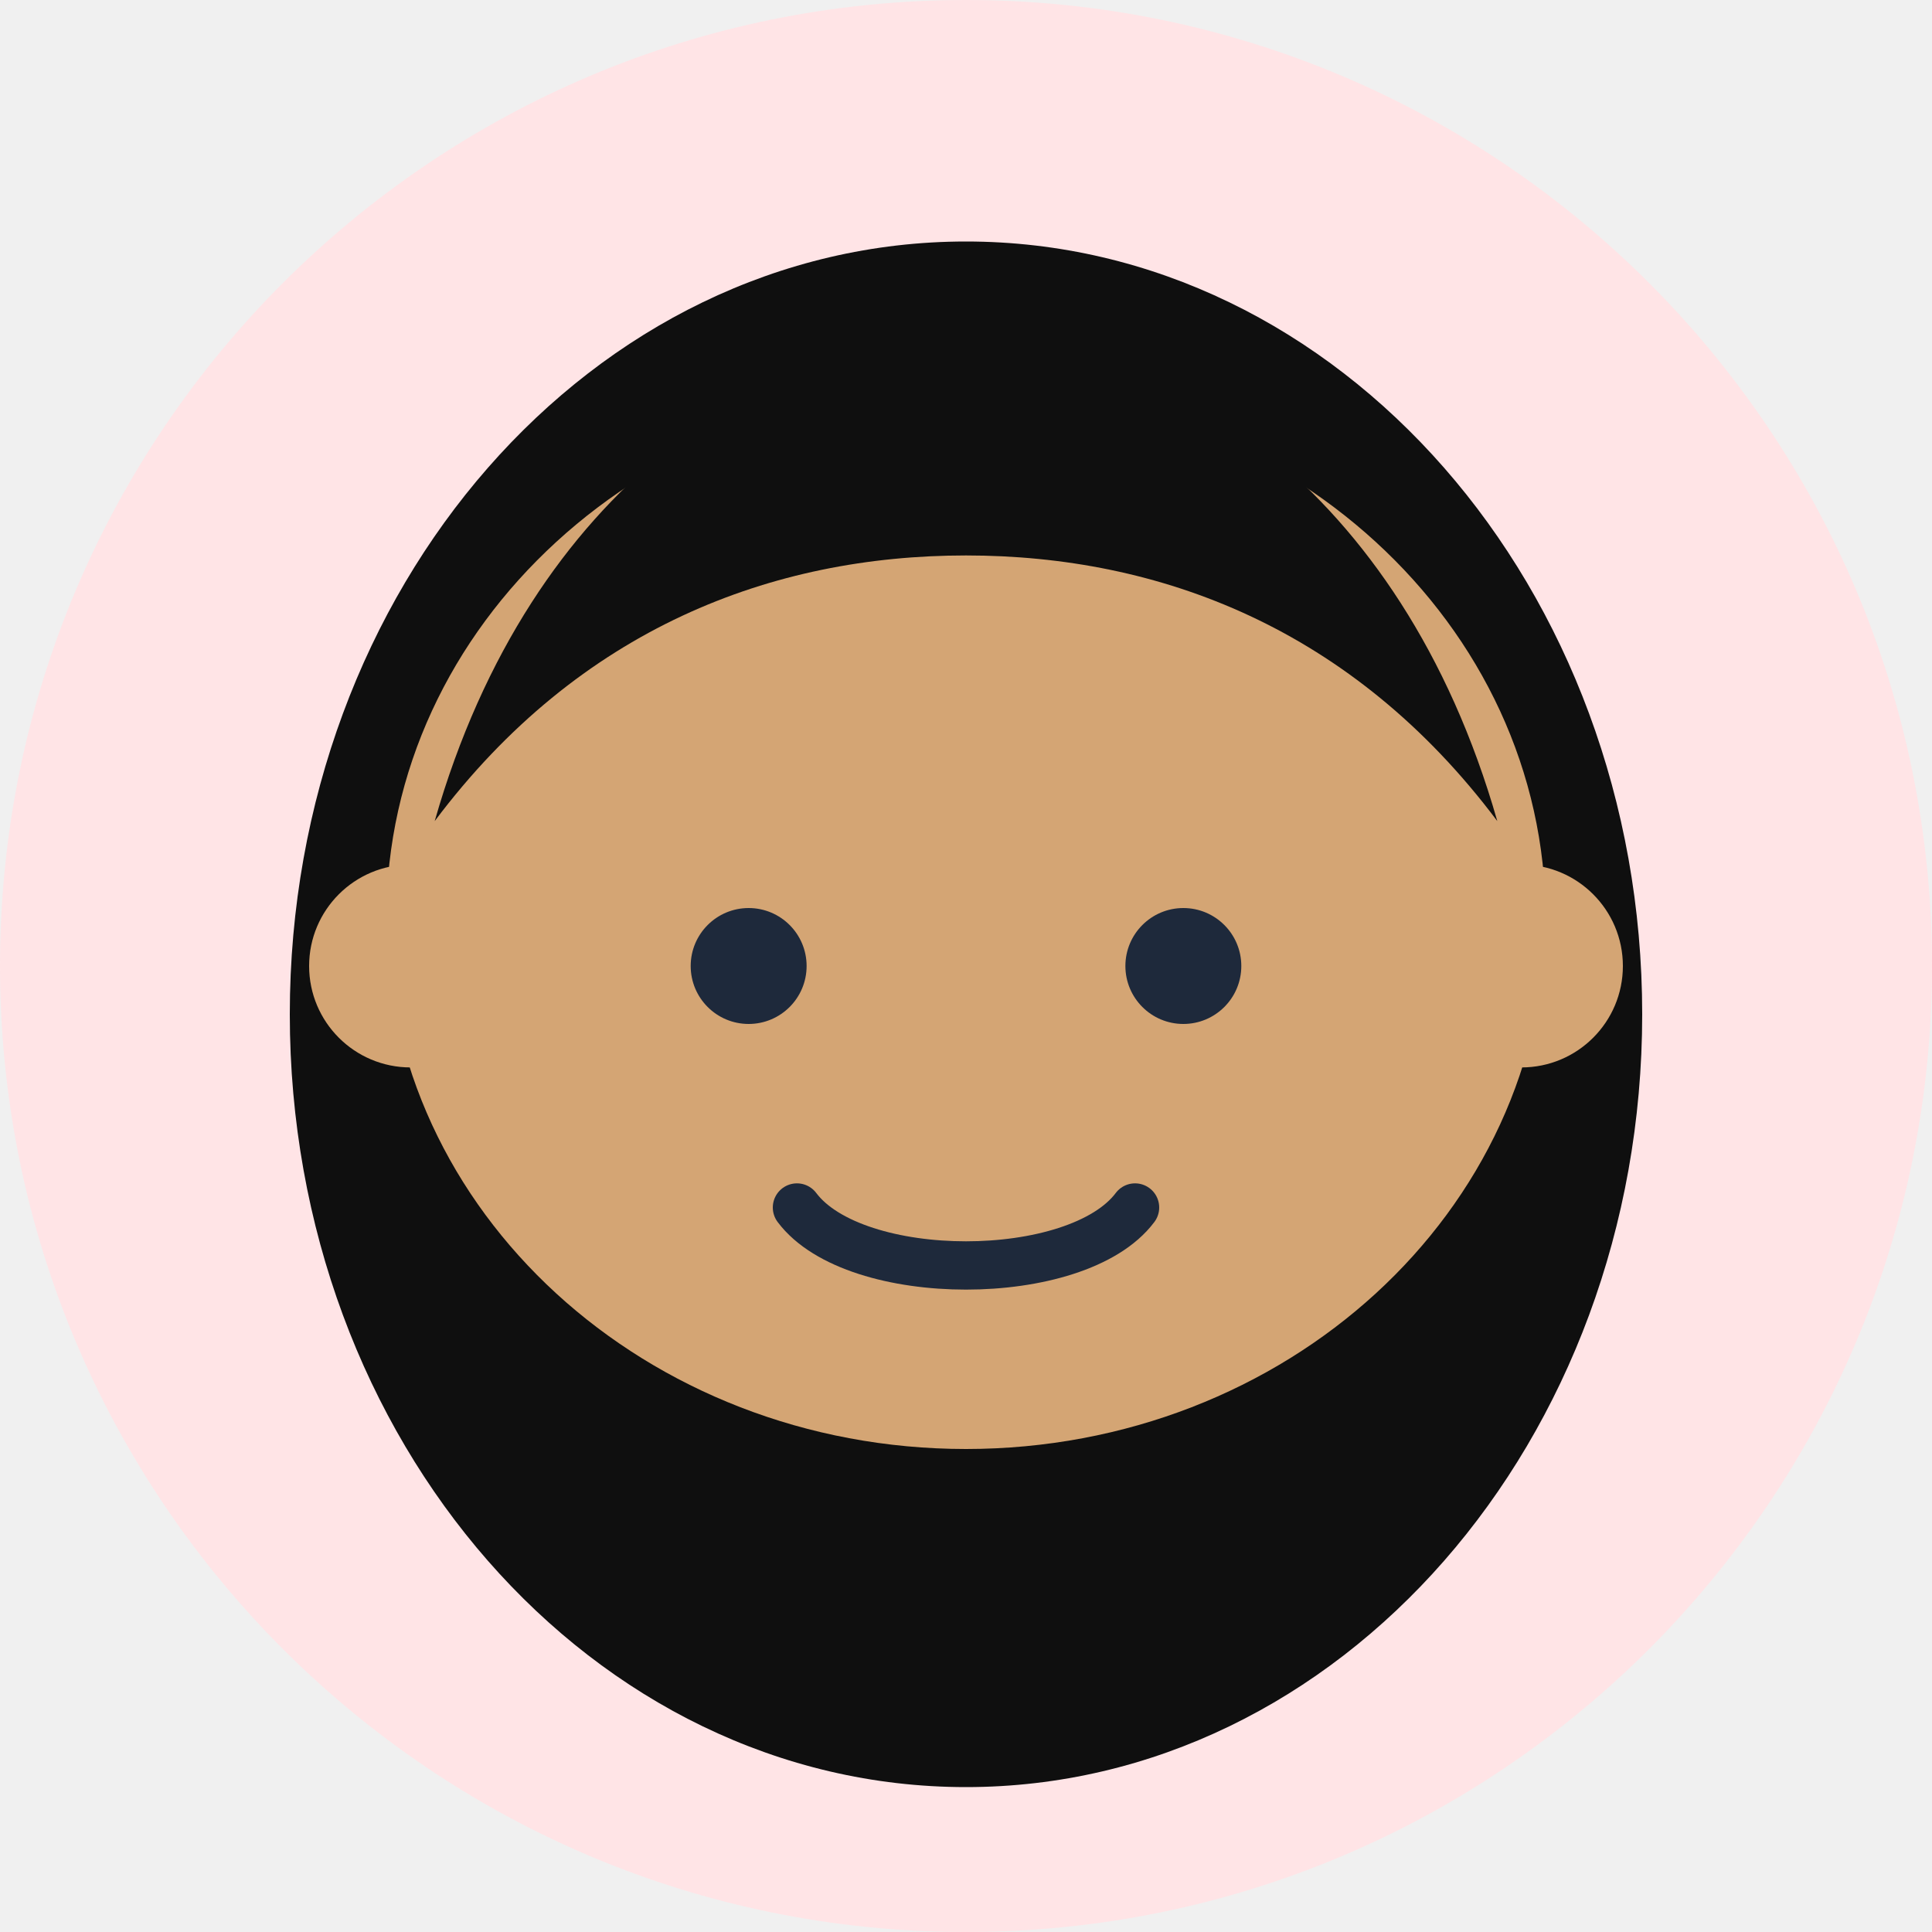
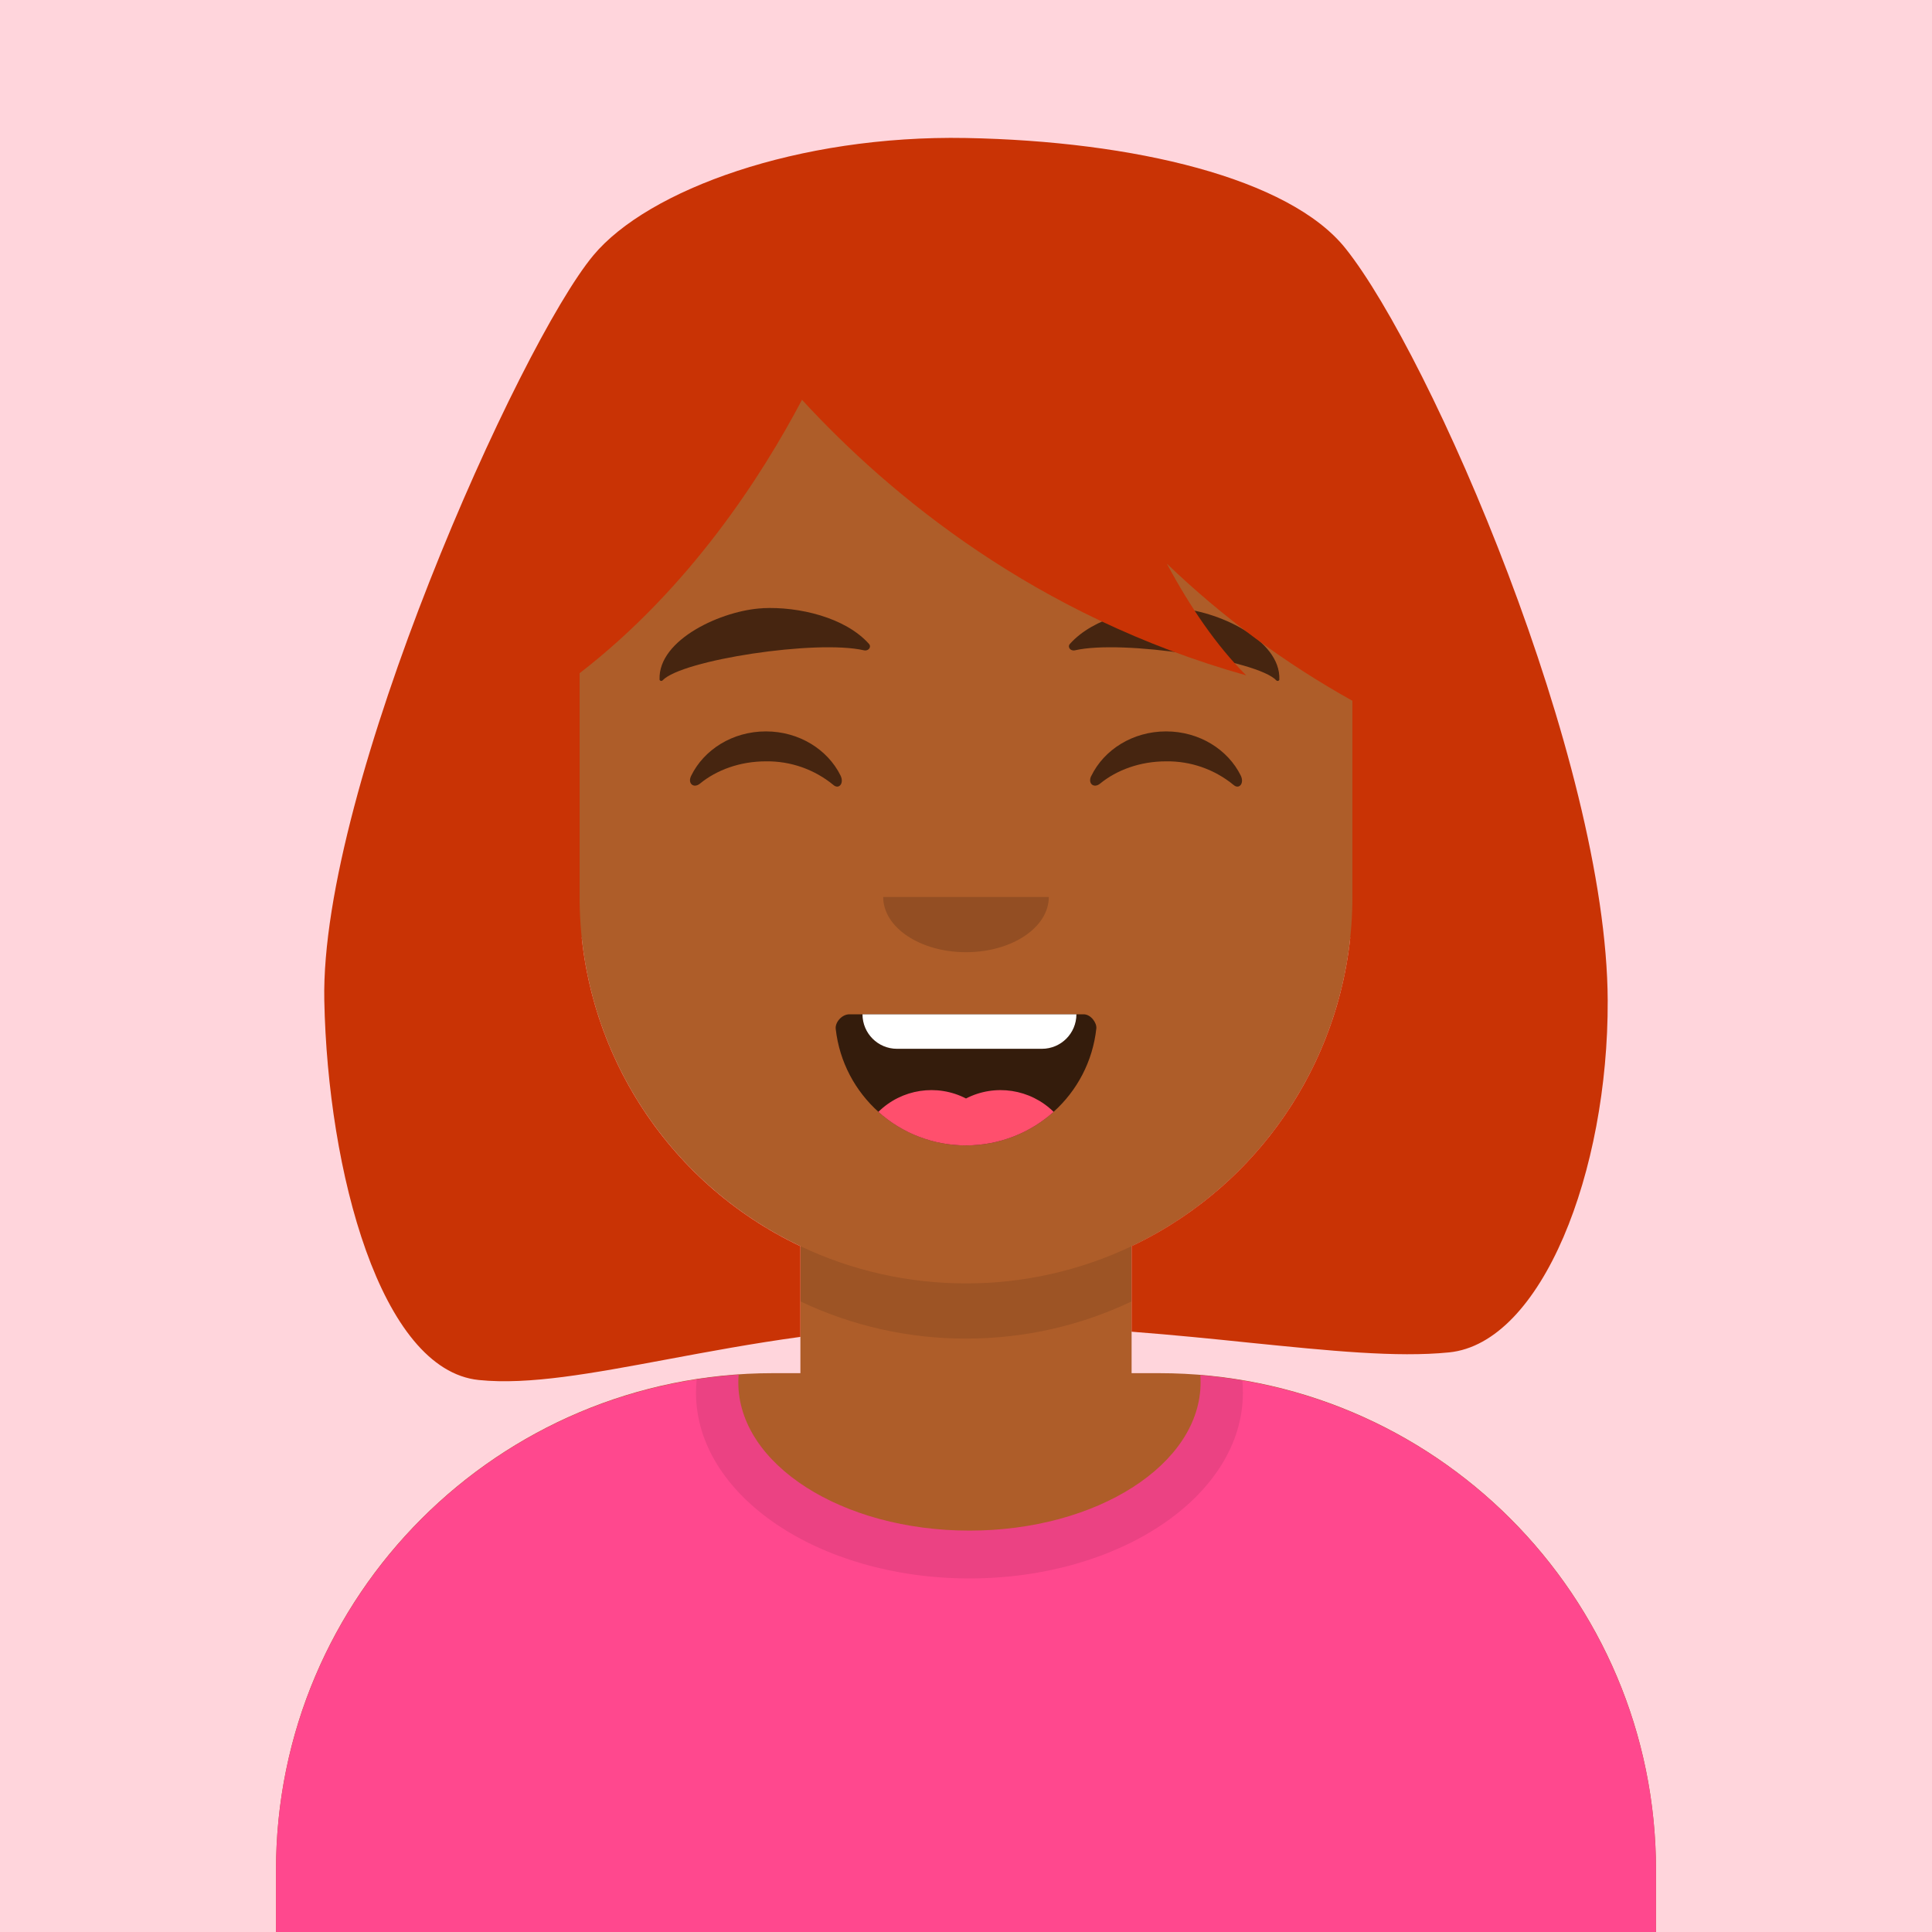
- <svg xmlns="http://www.w3.org/2000/svg" viewBox="0 0 80 80" fill="none">
-   <circle cx="40" cy="40" r="40" fill="#ffe4e6" />
-   <ellipse cx="40" cy="42" rx="28" ry="32" fill="#0f0f0f" />
-   <ellipse cx="40" cy="38" rx="24" ry="22" fill="#d4a574" />
-   <path d="M18 34c4-14 14-20 22-20s18 6 22 20c-6-8-14-11-22-11S24 26 18 34z" fill="#0f0f0f" />
-   <circle cx="17" cy="40" r="4.2" fill="#d4a574" />
-   <circle cx="63" cy="40" r="4.2" fill="#d4a574" />
-   <circle cx="31" cy="40" r="2.4" fill="#1e293b" />
-   <circle cx="49" cy="40" r="2.4" fill="#1e293b" />
-   <path d="M33 50c2.4 3.2 11.6 3.2 14 0" stroke="#1e293b" stroke-width="2" stroke-linecap="round" fill="none" />
+ <svg xmlns="http://www.w3.org/2000/svg" viewBox="0 0 280 280" fill="none" shape-rendering="auto">
+   <mask id="viewboxMask">
+     <rect width="280" height="280" rx="0" ry="0" x="0" y="0" fill="#fff" />
+   </mask>
+   <g mask="url(#viewboxMask)">
+     <rect fill="#ffd5dc" width="280" height="280" x="0" y="0" />
+     <g transform="translate(8)">
+       <path d="M132 36a56 56 0 0 0-56 56v6.17A12 12 0 0 0 66 110v14a12 12 0 0 0 10.3 11.88 56.04 56.04 0 0 0 31.7 44.73v18.4h-4a72 72 0 0 0-72 72v9h200v-9a72 72 0 0 0-72-72h-4v-18.39a56.04 56.04 0 0 0 31.7-44.73A12 12 0 0 0 198 124v-14a12 12 0 0 0-10-11.83V92a56 56 0 0 0-56-56Z" fill="#ae5d29" />
+       <path d="M108 180.61v8a55.79 55.79 0 0 0 24 5.39c8.59 0 16.73-1.93 24-5.39v-8a55.79 55.79 0 0 1-24 5.39 55.79 55.79 0 0 1-24-5.39Z" fill="#000" fill-opacity=".1" />
+       <g transform="translate(0 170)">
+         <path d="M132.5 51.83c18.5 0 33.5-9.62 33.5-21.48 0-.36-.01-.7-.04-1.06A72 72 0 0 1 232 101.04V110H32v-8.95a72 72 0 0 1 67.05-71.83c-.03.37-.05.75-.05 1.13 0 11.86 15 21.48 33.5 21.48Z" fill="#ff488e" />
+         <path d="M132.5 58.76c21.89 0 39.63-12.05 39.63-26.91 0-.6-.02-1.2-.08-1.8-2-.33-4.03-.59-6.1-.76.04.35.05.7.05 1.06 0 11.86-15 21.48-33.5 21.48S99 42.2 99 30.35c0-.38.02-.76.05-1.13-2.06.14-4.08.36-6.08.67-.07.65-.1 1.3-.1 1.96 0 14.86 17.74 26.91 39.63 26.91Z" fill="#000" fill-opacity=".08" />
+       </g>
+       <g transform="translate(78 134)">
+         <path fill-rule="evenodd" clip-rule="evenodd" d="M35.12 15.13a19 19 0 0 0 37.77-.09c.08-.77-.77-2.04-1.85-2.04H37.1C36 13 35 14.18 35.12 15.13Z" fill="#000" fill-opacity=".7" />
+         <path d="M70 13H39a5 5 0 0 0 5 5h21a5 5 0 0 0 5-5Z" fill="#fff" />
+         <path d="M66.7 27.14A10.96 10.96 0 0 0 54 25.2a10.95 10.95 0 0 0-12.7 1.94A18.93 18.93 0 0 0 54 32c4.88 0 9.33-1.84 12.7-4.86Z" fill="#FF4F6D" />
+       </g>
+       <g transform="translate(104 122)">
+         <path fill-rule="evenodd" clip-rule="evenodd" d="M16 8c0 4.42 5.37 8 12 8s12-3.58 12-8" fill="#000" fill-opacity=".16" />
+       </g>
+       <g transform="translate(76 90)">
+         <path d="M16.16 22.45c1.85-3.8 6-6.45 10.84-6.45 4.81 0 8.96 2.63 10.82 6.4.55 1.13-.24 2.05-1.03 1.37a15.05 15.05 0 0 0-9.8-3.43c-3.73 0-7.12 1.24-9.55 3.23-.9.73-1.82-.01-1.28-1.12ZM74.16 22.45c1.85-3.8 6-6.45 10.84-6.45 4.81 0 8.96 2.63 10.82 6.4.55 1.13-.24 2.05-1.03 1.37a15.05 15.05 0 0 0-9.8-3.43c-3.74 0-7.13 1.24-9.56 3.23-.9.73-1.82-.01-1.28-1.12Z" fill-rule="evenodd" clip-rule="evenodd" fill="#000" fill-opacity=".6" />
+       </g>
+       <g transform="translate(76 82)">
+         <path d="M26.55 6.15c-5.8.27-15.2 4.49-14.96 10.34.01.18.3.27.43.12 2.76-2.96 22.32-5.95 29.2-4.36.64.14 1.12-.48.72-.93-3.43-3.85-10.2-5.43-15.4-5.18ZM86.45 6.15c5.8.27 15.2 4.49 14.96 10.34-.01.18-.3.27-.43.12-2.76-2.96-22.32-5.95-29.2-4.36-.64.14-1.12-.48-.72-.93 3.43-3.85 10.2-5.43 15.4-5.18Z" fill-rule="evenodd" clip-rule="evenodd" fill="#000" fill-opacity=".6" />
+       </g>
+       <g transform="translate(-1)">
+         <path d="M40 145c-.62-30.84 28.32-95.2 39-108 7.92-9.5 29.7-17.45 54-17 24.3.45 46.86 5.81 55 16 12.32 15.43 37.87 74.08 38 109 .1 24.8-9.54 49.66-23 51-7.6.76-17.26-.23-28.86-1.4-5.3-.55-11.02-1.13-17.14-1.6V180.6A56 56 0 0 0 189 130v-28.44a130.34 130.34 0 0 1-26.9-19.88c3.35 6.24 7.19 11.9 11.51 16.2-30.57-8.59-51.71-26.16-64.38-39.94C103.39 69.02 92.96 85.23 77 97.57V130a56 56 0 0 0 32 50.61v13.14c-6.95.95-13.41 2.16-19.36 3.27-10.85 2.02-19.98 3.73-27.26 2.98-14.22-1.47-21.88-30.2-22.38-55Z" fill="#c93305" />
+       </g>
+       <g transform="translate(49 72)" />
+       <g transform="translate(62 42)" />
+     </g>
+   </g>
</svg>
